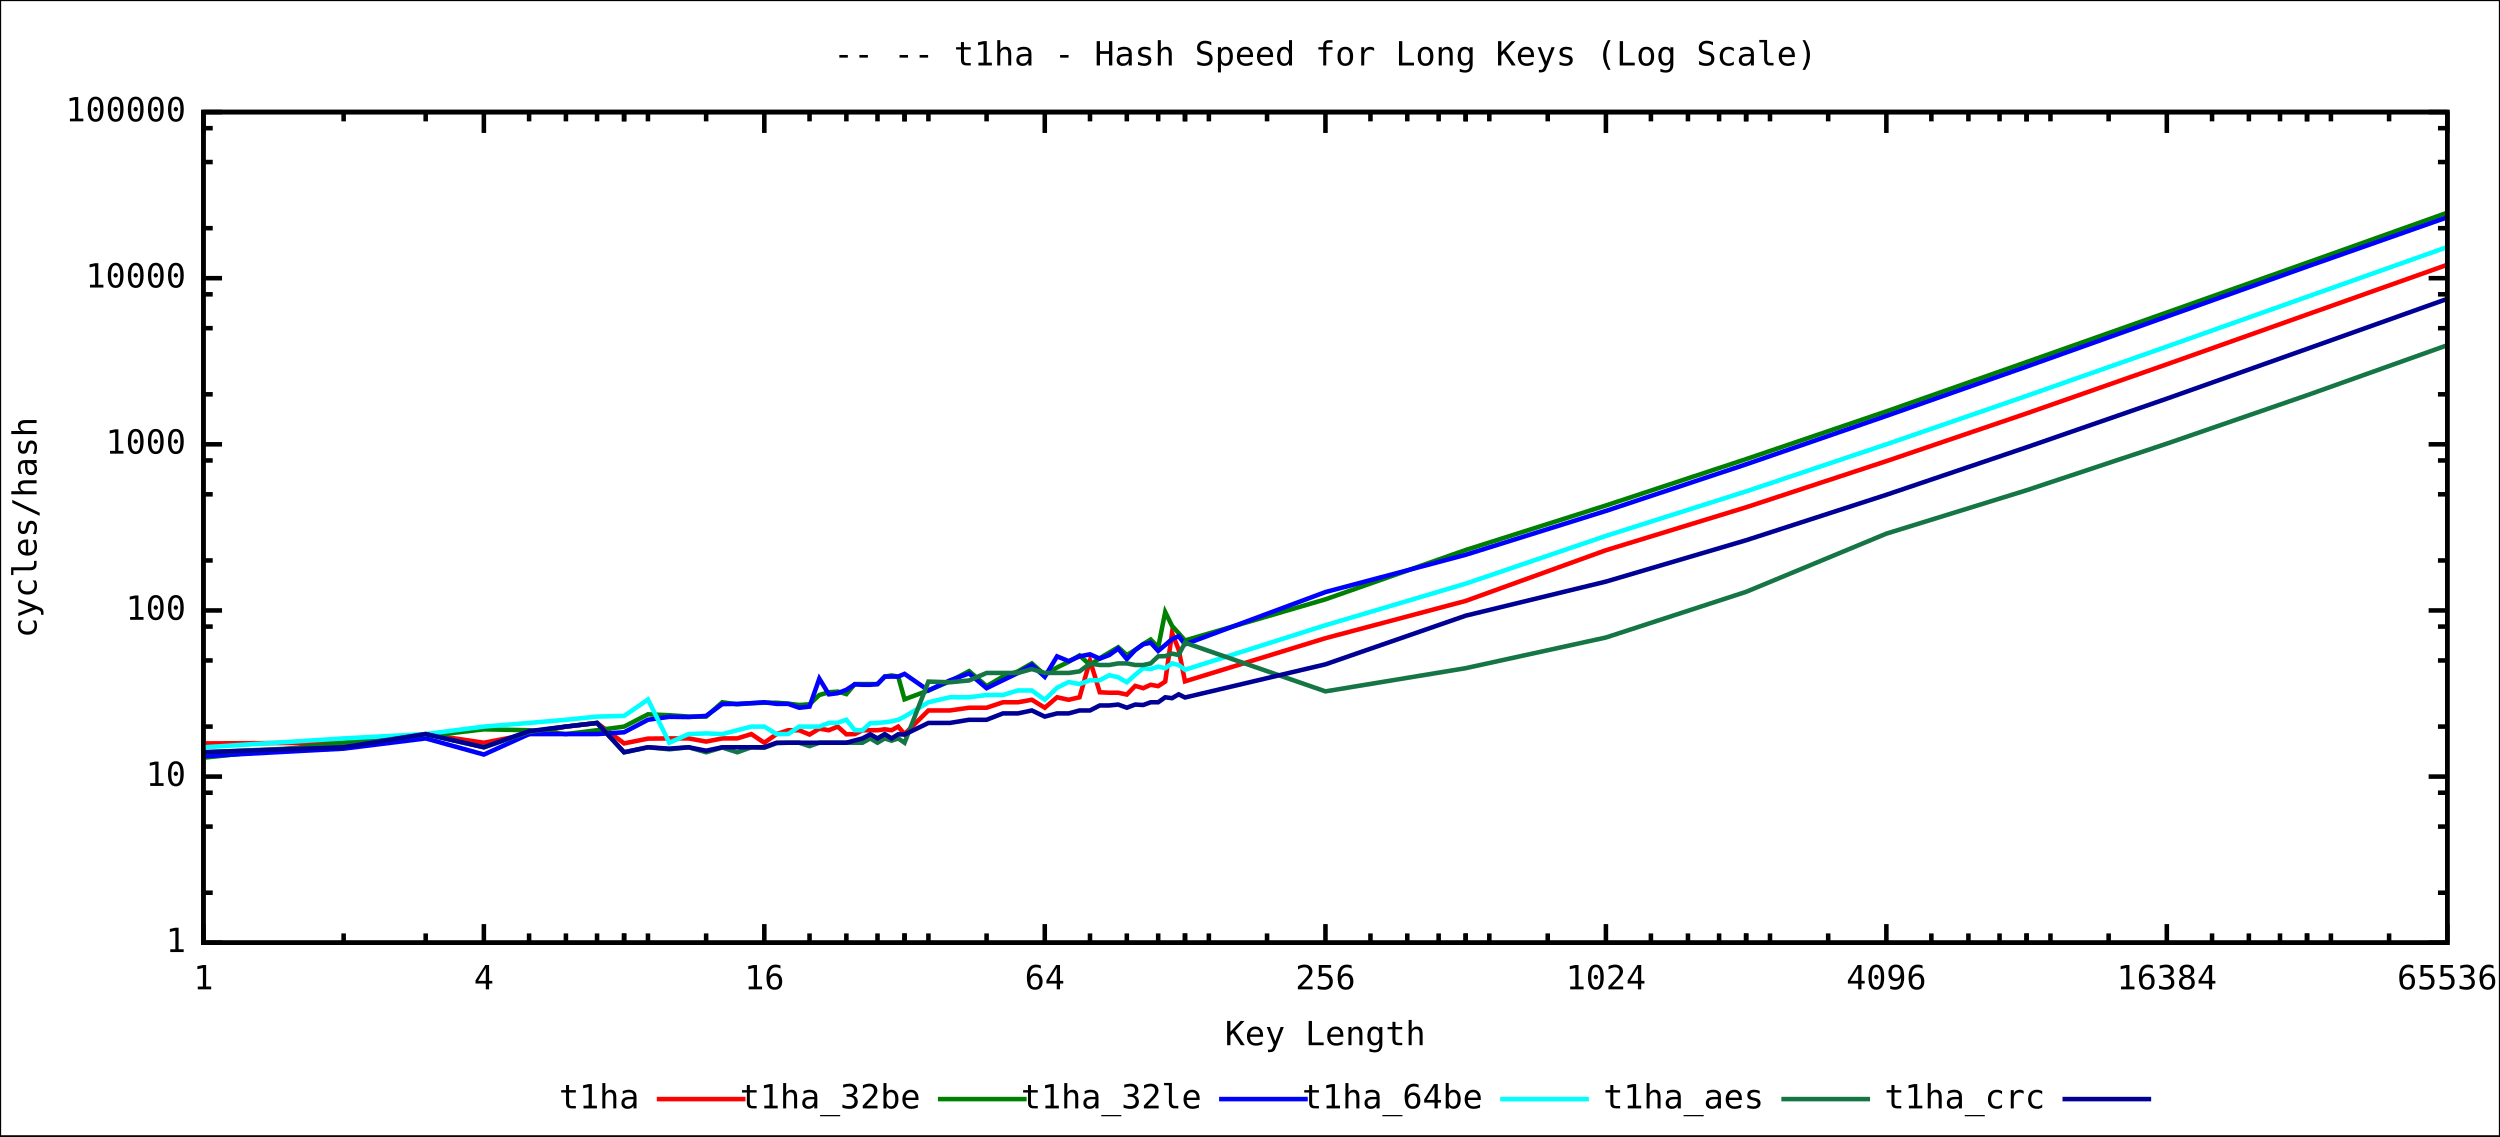
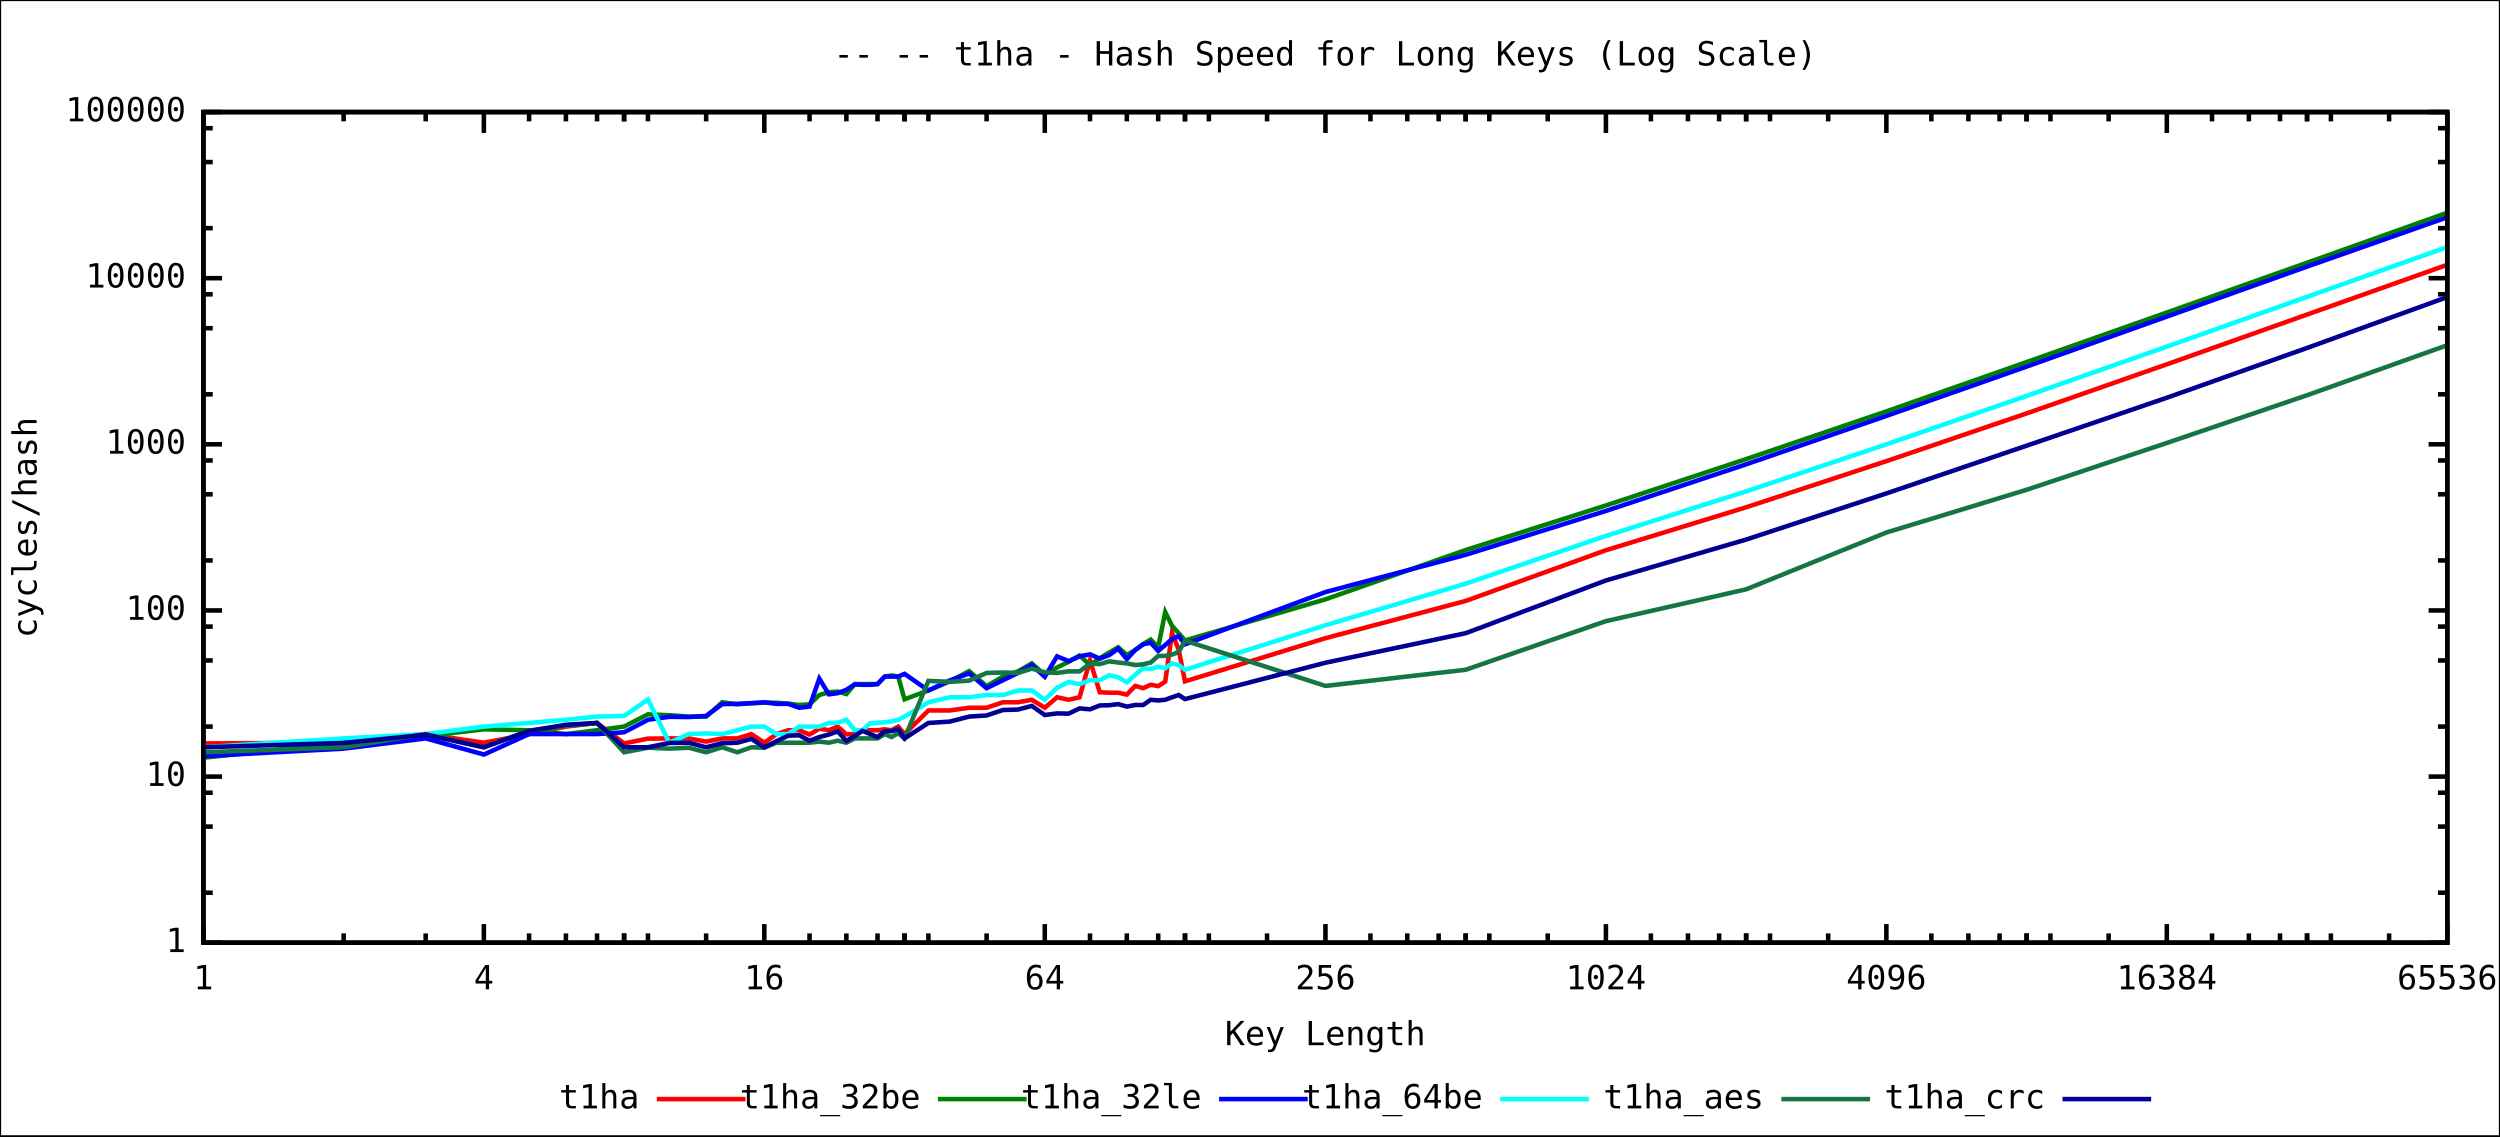
<svg xmlns="http://www.w3.org/2000/svg" xmlns:xlink="http://www.w3.org/1999/xlink" width="1100" height="500" viewBox="0 0 1100 500">
  <rect x="0" y="0" width="1100" height="500" fill="#ffffff" stroke="black" stroke-width="1" />
  <g id="gnuplot_canvas">
    <defs>
      <circle id="gpDot" r="0.5" stroke-width="0.5" />
      <path id="gpPt0" stroke-width="0.244" stroke="currentColor" d="M-1,0 h2 M0,-1 v2" />
      <path id="gpPt1" stroke-width="0.244" stroke="currentColor" d="M-1,-1 L1,1 M1,-1 L-1,1" />
      <path id="gpPt2" stroke-width="0.244" stroke="currentColor" d="M-1,0 L1,0 M0,-1 L0,1 M-1,-1 L1,1 M-1,1 L1,-1" />
      <rect id="gpPt3" stroke-width="0.244" stroke="currentColor" x="-1" y="-1" width="2" height="2" />
      <rect id="gpPt4" stroke-width="0.244" stroke="currentColor" fill="currentColor" x="-1" y="-1" width="2" height="2" />
      <circle id="gpPt5" stroke-width="0.244" stroke="currentColor" cx="0" cy="0" r="1" />
      <use xlink:href="#gpPt5" id="gpPt6" fill="currentColor" stroke="none" />
      <path id="gpPt7" stroke-width="0.244" stroke="currentColor" d="M0,-1.33 L-1.33,0.67 L1.33,0.67 z" />
      <use xlink:href="#gpPt7" id="gpPt8" fill="currentColor" stroke="none" />
      <use xlink:href="#gpPt7" id="gpPt9" stroke="currentColor" transform="rotate(180)" />
      <use xlink:href="#gpPt9" id="gpPt10" fill="currentColor" stroke="none" />
      <use xlink:href="#gpPt3" id="gpPt11" stroke="currentColor" transform="rotate(45)" />
      <use xlink:href="#gpPt11" id="gpPt12" fill="currentColor" stroke="none" />
    </defs>
    <g style="fill:none; color:white; stroke:black; stroke-width:2.00; stroke-linecap:butt; stroke-linejoin:miter">
</g>
    <g style="fill:none; color:black; stroke:currentColor; stroke-width:2.00; stroke-linecap:butt; stroke-linejoin:miter">
      <path stroke="black" d="M89.5,414.8 L97.7,414.8 M1076.8,414.8 L1068.6,414.8  h0.01" />
      <g transform="translate(81.8,418.9)" style="stroke:none; fill:black; font-family:mono; font-size:11.00pt; text-anchor:end">
        <text> 1</text>
      </g>
      <path stroke="black" d="M89.5,392.8 L93.6,392.8 M1076.8,392.8 L1072.7,392.8 M89.5,363.7 L93.6,363.7 M1076.8,363.7 L1072.7,363.7    M89.5,348.8 L93.6,348.8 M1076.8,348.8 L1072.7,348.8 M89.5,341.7 L97.7,341.7 M1076.8,341.7 L1068.6,341.7     h0.01" />
      <g transform="translate(81.8,345.8)" style="stroke:none; fill:black; font-family:mono; font-size:11.00pt; text-anchor:end">
        <text> 10</text>
      </g>
      <path stroke="black" d="M89.5,319.7 L93.6,319.7 M1076.8,319.7 L1072.7,319.7 M89.5,290.6 L93.6,290.6 M1076.8,290.6 L1072.7,290.6    M89.5,275.7 L93.6,275.7 M1076.8,275.7 L1072.7,275.7 M89.5,268.6 L97.7,268.6 M1076.8,268.6 L1068.6,268.6     h0.01" />
      <g transform="translate(81.8,272.7)" style="stroke:none; fill:black; font-family:mono; font-size:11.00pt; text-anchor:end">
        <text> 100</text>
      </g>
      <path stroke="black" d="M89.5,246.6 L93.6,246.6 M1076.8,246.6 L1072.7,246.6 M89.5,217.5 L93.6,217.5 M1076.8,217.5 L1072.7,217.5    M89.5,202.6 L93.6,202.6 M1076.8,202.6 L1072.7,202.6 M89.5,195.5 L97.7,195.5 M1076.8,195.5 L1068.6,195.5     h0.01" />
      <g transform="translate(81.8,199.6)" style="stroke:none; fill:black; font-family:mono; font-size:11.00pt; text-anchor:end">
        <text> 1000</text>
      </g>
      <path stroke="black" d="M89.5,173.5 L93.6,173.5 M1076.8,173.5 L1072.7,173.5 M89.5,144.4 L93.6,144.4 M1076.8,144.4 L1072.7,144.4    M89.5,129.5 L93.6,129.5 M1076.8,129.5 L1072.7,129.5 M89.5,122.4 L97.7,122.4 M1076.8,122.4 L1068.6,122.4     h0.01" />
      <g transform="translate(81.8,126.5)" style="stroke:none; fill:black; font-family:mono; font-size:11.00pt; text-anchor:end">
        <text> 10000</text>
      </g>
      <path stroke="black" d="M89.5,100.4 L93.6,100.4 M1076.8,100.4 L1072.7,100.4 M89.5,71.3 L93.6,71.3 M1076.8,71.3 L1072.7,71.3    M89.5,56.4 L93.6,56.4 M1076.8,56.4 L1072.7,56.4 M89.5,49.3 L97.7,49.3 M1076.8,49.3 L1068.6,49.3     h0.01" />
      <g transform="translate(81.8,53.4)" style="stroke:none; fill:black; font-family:mono; font-size:11.00pt; text-anchor:end">
        <text> 100000</text>
      </g>
      <path stroke="black" d="M89.5,414.8 L89.5,406.6 M89.5,49.3 L89.5,57.5  h0.01" />
      <g transform="translate(89.5,435.3)" style="stroke:none; fill:black; font-family:mono; font-size:11.00pt; text-anchor:middle">
        <text> 1</text>
      </g>
      <path stroke="black" d="M151.2,414.8 L151.2,410.7 M151.2,49.3 L151.2,53.4 M187.3,414.8 L187.3,410.7 M187.3,49.3 L187.3,53.4    M212.9,414.8 L212.9,410.7 M212.9,49.3 L212.9,53.4 M232.8,414.8 L232.8,410.7 M232.8,49.3 L232.8,53.4    M249.0,414.8 L249.0,410.7 M249.0,49.3 L249.0,53.4 M262.7,414.8 L262.7,410.7 M262.7,49.3 L262.7,53.4    M274.6,414.8 L274.6,410.7 M274.6,49.3 L274.6,53.4 M285.1,414.8 L285.1,410.7 M285.1,49.3 L285.1,53.4    M212.9,414.8 L212.9,406.6 M212.9,49.3 L212.9,57.5  h0.01" />
      <g transform="translate(212.9,435.3)" style="stroke:none; fill:black; font-family:mono; font-size:11.00pt; text-anchor:middle">
        <text> 4</text>
      </g>
      <path stroke="black" d="M274.6,414.8 L274.6,410.7 M274.6,49.3 L274.6,53.4 M310.7,414.8 L310.7,410.7 M310.7,49.3 L310.7,53.4    M336.3,414.8 L336.3,410.7 M336.3,49.3 L336.3,53.4 M356.2,414.8 L356.2,410.7 M356.2,49.3 L356.2,53.4    M372.4,414.8 L372.4,410.7 M372.4,49.3 L372.4,53.4 M386.1,414.8 L386.1,410.7 M386.1,49.3 L386.1,53.4    M398.0,414.8 L398.0,410.7 M398.0,49.3 L398.0,53.4 M408.5,414.8 L408.5,410.7 M408.5,49.3 L408.5,53.4    M336.3,414.8 L336.3,406.6 M336.3,49.3 L336.3,57.5  h0.01" />
      <g transform="translate(336.3,435.3)" style="stroke:none; fill:black; font-family:mono; font-size:11.00pt; text-anchor:middle">
        <text> 16</text>
      </g>
      <path stroke="black" d="M398.0,414.8 L398.0,410.7 M398.0,49.3 L398.0,53.4 M434.1,414.8 L434.1,410.7 M434.1,49.3 L434.1,53.4    M459.7,414.8 L459.7,410.7 M459.7,49.3 L459.7,53.4 M479.6,414.8 L479.6,410.7 M479.6,49.3 L479.6,53.4    M495.8,414.8 L495.8,410.7 M495.8,49.3 L495.8,53.4 M509.6,414.8 L509.6,410.7 M509.6,49.3 L509.6,53.4    M521.4,414.8 L521.4,410.7 M521.4,49.3 L521.4,53.4 M531.9,414.8 L531.9,410.7 M531.9,49.3 L531.9,53.4    M459.7,414.8 L459.7,406.6 M459.7,49.3 L459.7,57.5  h0.01" />
      <g transform="translate(459.7,435.3)" style="stroke:none; fill:black; font-family:mono; font-size:11.00pt; text-anchor:middle">
        <text> 64</text>
      </g>
      <path stroke="black" d="M521.4,414.8 L521.4,410.7 M521.4,49.3 L521.4,53.4 M557.5,414.8 L557.5,410.7 M557.5,49.3 L557.5,53.4    M583.2,414.8 L583.2,410.7 M583.2,49.3 L583.2,53.4 M603.0,414.8 L603.0,410.7 M603.0,49.3 L603.0,53.4    M619.2,414.8 L619.2,410.7 M619.2,49.3 L619.2,53.4 M633.0,414.8 L633.0,410.7 M633.0,49.3 L633.0,53.4    M644.9,414.8 L644.9,410.7 M644.9,49.3 L644.9,53.4 M655.3,414.8 L655.3,410.7 M655.3,49.3 L655.3,53.4    M583.2,414.8 L583.2,406.6 M583.2,49.3 L583.2,57.5  h0.01" />
      <g transform="translate(583.2,435.3)" style="stroke:none; fill:black; font-family:mono; font-size:11.00pt; text-anchor:middle">
        <text> 256</text>
      </g>
      <path stroke="black" d="M644.9,414.8 L644.9,410.7 M644.9,49.3 L644.9,53.4 M681.0,414.8 L681.0,410.7 M681.0,49.3 L681.0,53.4    M706.6,414.8 L706.6,410.7 M706.6,49.3 L706.6,53.4 M726.4,414.8 L726.4,410.7 M726.4,49.3 L726.4,53.4    M742.7,414.8 L742.7,410.7 M742.7,49.3 L742.7,53.4 M756.4,414.8 L756.4,410.7 M756.4,49.3 L756.4,53.4    M768.3,414.8 L768.3,410.7 M768.3,49.3 L768.3,53.4 M778.8,414.8 L778.8,410.7 M778.8,49.3 L778.8,53.4    M706.6,414.8 L706.6,406.6 M706.6,49.3 L706.6,57.5  h0.01" />
      <g transform="translate(706.6,435.3)" style="stroke:none; fill:black; font-family:mono; font-size:11.00pt; text-anchor:middle">
        <text> 1024</text>
      </g>
      <path stroke="black" d="M768.3,414.8 L768.3,410.7 M768.3,49.3 L768.3,53.4 M804.4,414.8 L804.4,410.7 M804.4,49.3 L804.4,53.4    M830.0,414.8 L830.0,410.7 M830.0,49.3 L830.0,53.4 M849.8,414.8 L849.8,410.7 M849.8,49.3 L849.8,53.4    M866.1,414.8 L866.1,410.7 M866.1,49.3 L866.1,53.4 M879.8,414.8 L879.8,410.7 M879.8,49.3 L879.8,53.4    M891.7,414.8 L891.7,410.7 M891.7,49.3 L891.7,53.4 M902.2,414.8 L902.2,410.7 M902.2,49.3 L902.2,53.4    M830.0,414.8 L830.0,406.6 M830.0,49.3 L830.0,57.5  h0.01" />
      <g transform="translate(830.0,435.3)" style="stroke:none; fill:black; font-family:mono; font-size:11.00pt; text-anchor:middle">
        <text> 4096</text>
      </g>
      <path stroke="black" d="M891.7,414.8 L891.7,410.7 M891.7,49.3 L891.7,53.4 M927.8,414.8 L927.8,410.7 M927.8,49.3 L927.8,53.4    M953.4,414.8 L953.4,410.7 M953.4,49.3 L953.4,53.4 M973.3,414.8 L973.3,410.7 M973.3,49.3 L973.3,53.4    M989.5,414.8 L989.5,410.7 M989.5,49.3 L989.5,53.4 M1003.2,414.8 L1003.2,410.7 M1003.2,49.3 L1003.2,53.4    M1015.1,414.8 L1015.1,410.7 M1015.1,49.3 L1015.1,53.4 M1025.6,414.8 L1025.6,410.7 M1025.6,49.3 L1025.6,53.4    M953.4,414.8 L953.4,406.6 M953.4,49.3 L953.4,57.5  h0.01" />
      <g transform="translate(953.4,435.3)" style="stroke:none; fill:black; font-family:mono; font-size:11.00pt; text-anchor:middle">
        <text> 16384</text>
      </g>
      <path stroke="black" d="M1015.1,414.8 L1015.1,410.7 M1015.1,49.3 L1015.1,53.4 M1051.2,414.8 L1051.2,410.7 M1051.2,49.3 L1051.2,53.4    M1076.8,414.8 L1076.8,410.7 M1076.8,49.3 L1076.8,53.4 M1076.8,414.8 L1076.8,406.6 M1076.8,49.3 L1076.8,57.5     h0.01" />
      <g transform="translate(1076.8,435.3)" style="stroke:none; fill:black; font-family:mono; font-size:11.00pt; text-anchor:middle">
        <text> 65536</text>
      </g>
      <path stroke="black" d="M89.5,49.3 L89.5,414.8 L1076.8,414.8 L1076.8,49.3 L89.5,49.3 Z  h0.01" />
      <g transform="translate(16.1,232.1) rotate(270)" style="stroke:none; fill:black; font-family:mono; font-size:11.00pt; text-anchor:middle">
        <text>cycles/hash</text>
      </g>
      <g transform="translate(583.1,459.9)" style="stroke:none; fill:black; font-family:mono; font-size:11.00pt; text-anchor:middle">
        <text>Key Length</text>
      </g>
      <g transform="translate(583.1,28.8)" style="stroke:none; fill:black; font-family:mono; font-size:11.00pt; text-anchor:middle">
        <text>
          <a href="t1ha.short.svg">--</a>
          <a href="t1ha.medium.svg">--</a> t1ha - Hash Speed for Long Keys (Log Scale)</text>
      </g>
    </g>
    <g id="t1ha">
      <g style="fill:none; color:red; stroke:currentColor; stroke-width:2.00; stroke-linecap:butt; stroke-linejoin:miter">
        <g visibility="visible">
          <g transform="translate(281.3,487.7)" style="stroke:none; fill:black; font-family:mono; font-size:11.00pt; text-anchor:end">
            <text>t1ha</text>
          </g>
          <path d="M289.0,483.6 L328.0,483.6  h0.01" />
        </g>
        <path d="M89.5,327.1 L151.2,326.8 L187.3,323.0 L212.9,326.8 L232.8,323.0 L249.0,319.7 L262.7,318.1 L274.6,327.1    L285.1,325.0 L294.5,324.9 L303.0,324.9 L310.7,326.3 L317.8,324.9 L324.4,324.9 L330.6,323.0 L336.3,326.8    L341.7,323.0 L346.8,321.3 L351.6,321.3 L356.2,323.2 L360.5,320.6 L364.7,321.3 L368.6,319.7 L372.4,323.1    L376.1,323.0 L379.5,321.3 L382.9,321.3 L386.1,321.3 L389.3,320.9 L392.3,321.3 L395.2,319.7 L398.0,323.0    L408.5,312.6 L417.9,312.6 L426.4,311.4 L434.1,311.4 L441.3,309.0 L447.9,309.0 L454.0,307.9 L459.7,311.4    L465.1,306.8 L470.2,307.9 L475.0,306.8 L479.6,290.6 L483.9,304.6 L488.1,304.8 L492.0,304.8 L495.8,305.6    L499.5,301.8 L503.0,302.8 L506.3,301.3 L509.6,301.9 L512.7,299.9 L515.7,278.5 L518.6,285.8 L521.4,299.8    L583.2,280.8 L644.9,264.4 L706.6,242.1 L768.3,223.2 L830.0,202.9 L891.7,181.9 L953.4,160.3 L1015.1,138.4    L1076.8,116.5  h0.01" />
      </g>
    </g>
    <g id="t1ha_32be">
      <g style="fill:none; color:green; stroke:currentColor; stroke-width:2.00; stroke-linecap:butt; stroke-linejoin:miter">
        <g visibility="visible">
          <g transform="translate(405.0,487.7)" style="stroke:none; fill:black; font-family:mono; font-size:11.00pt; text-anchor:end">
            <text>t1ha_32be</text>
          </g>
          <path d="M412.7,483.6 L451.7,483.6  h0.01" />
        </g>
        <path d="M89.5,333.4 L151.2,326.8 L187.3,323.9 L212.9,320.9 L232.8,321.3 L249.0,323.0 L262.7,321.3 L274.6,319.7    L285.1,314.3 L294.5,314.7 L303.0,315.3 L310.7,315.3 L317.8,309.0 L324.4,309.9 L330.6,309.4 L336.3,309.2    L341.7,309.2 L346.8,309.6 L351.6,310.2 L356.2,309.9 L360.5,305.8 L364.7,304.6 L368.6,304.3 L372.4,305.4    L376.1,301.0 L379.5,301.0 L382.9,301.0 L386.1,301.0 L389.3,297.7 L392.3,297.2 L395.2,297.7 L398.0,307.7    L408.5,303.8 L417.9,299.8 L426.4,295.3 L434.1,301.9 L441.3,297.7 L447.9,295.4 L454.0,291.9 L459.7,296.9    L465.1,293.7 L470.2,291.2 L475.0,288.4 L479.6,292.6 L483.9,289.6 L488.1,287.1 L492.0,284.8 L495.8,288.2    L499.5,286.0 L503.0,283.4 L506.3,281.4 L509.6,284.8 L512.7,269.3 L515.7,275.4 L518.6,278.6 L521.4,281.8    L583.2,263.7 L644.9,242.0 L706.6,222.4 L768.3,202.0 L830.0,181.0 L891.7,159.3 L953.4,137.5 L1015.1,115.6    L1076.8,93.6  h0.01" />
      </g>
    </g>
    <g id="t1ha_32le">
      <g style="fill:none; color:blue; stroke:currentColor; stroke-width:2.00; stroke-linecap:butt; stroke-linejoin:miter">
        <g visibility="visible">
          <g transform="translate(528.7,487.7)" style="stroke:none; fill:black; font-family:mono; font-size:11.00pt; text-anchor:end">
            <text>t1ha_32le</text>
          </g>
          <path d="M536.4,483.6 L575.4,483.6  h0.01" />
        </g>
        <path d="M89.5,332.7 L151.2,329.4 L187.3,324.9 L212.9,332.0 L232.8,323.0 L249.0,323.0 L262.7,323.0 L274.6,322.2    L285.1,316.7 L294.5,315.4 L303.0,315.5 L310.7,315.0 L317.8,309.8 L324.4,309.7 L330.6,309.4 L336.3,309.0    L341.7,309.7 L346.8,309.7 L351.6,311.4 L356.2,310.9 L360.5,298.6 L364.7,305.5 L368.6,305.0 L372.4,303.5    L376.1,301.1 L379.5,301.3 L382.9,301.3 L386.1,301.0 L389.3,297.7 L392.3,297.7 L395.2,297.7 L398.0,296.5    L408.5,303.8 L417.9,299.4 L426.4,296.3 L434.1,302.8 L441.3,299.3 L447.9,296.1 L454.0,292.6 L459.7,297.8    L465.1,288.8 L470.2,290.9 L475.0,288.8 L479.6,287.9 L483.9,289.8 L488.1,288.2 L492.0,285.4 L495.8,290.0    L499.5,286.0 L503.0,283.5 L506.3,282.8 L509.6,286.4 L512.7,283.8 L515.7,281.2 L518.6,279.9 L521.4,283.5    L583.2,260.5 L644.9,244.1 L706.6,224.8 L768.3,204.3 L830.0,183.0 L891.7,161.3 L953.4,139.3 L1015.1,117.3    L1076.8,95.6  h0.01" />
      </g>
    </g>
    <g id="t1ha_64be">
      <g style="fill:none; color:cyan; stroke:currentColor; stroke-width:2.00; stroke-linecap:butt; stroke-linejoin:miter">
        <g visibility="visible">
          <g transform="translate(652.4,487.7)" style="stroke:none; fill:black; font-family:mono; font-size:11.00pt; text-anchor:end">
            <text>t1ha_64be</text>
          </g>
          <path d="M660.1,483.6 L699.1,483.6  h0.01" />
        </g>
        <path d="M89.5,328.8 L151.2,324.9 L187.3,323.0 L212.9,319.7 L232.8,318.1 L249.0,316.7 L262.7,315.3 L274.6,315.0    L285.1,307.8 L294.5,326.8 L303.0,323.0 L310.7,322.7 L317.8,323.0 L324.4,321.3 L330.6,319.7 L336.3,319.7    L341.7,323.0 L346.8,323.0 L351.6,319.7 L356.2,319.7 L360.5,319.7 L364.7,318.1 L368.6,318.0 L372.4,316.7    L376.1,321.3 L379.5,321.3 L382.9,318.2 L386.1,318.1 L389.3,317.8 L392.3,317.4 L395.2,316.7 L398.0,315.3    L408.5,309.0 L417.9,306.8 L426.4,306.8 L434.1,305.8 L441.3,305.8 L447.9,303.8 L454.0,303.8 L459.7,307.9    L465.1,302.6 L470.2,300.1 L475.0,301.0 L479.6,299.3 L483.9,299.3 L488.1,297.1 L492.0,298.0 L495.8,300.2    L499.5,296.9 L503.0,294.0 L506.3,294.4 L509.6,293.3 L512.7,294.0 L515.7,291.9 L518.6,292.6 L521.4,294.7    L583.2,275.1 L644.9,256.8 L706.6,235.8 L768.3,216.2 L830.0,195.5 L891.7,174.2 L953.4,152.5 L1015.1,130.6    L1076.8,108.7  h0.01" />
      </g>
    </g>
    <g id="t1ha_aes">
      <g style="fill:none; color:#157545; stroke:currentColor; stroke-width:2.00; stroke-linecap:butt; stroke-linejoin:miter">
        <g visibility="visible">
          <g transform="translate(776.1,487.7)" style="stroke:none; fill:black; font-family:mono; font-size:11.00pt; text-anchor:end">
            <text>t1ha_aes</text>
          </g>
          <path d="M783.8,483.6 L822.8,483.6  h0.01" />
        </g>
-         <path d="M89.5,331.0 L151.2,328.4 L187.3,323.0 L212.9,328.8 L232.8,322.0 L249.0,319.7 L262.7,318.1 L274.6,331.0    L285.1,328.8 L294.5,329.7 L303.0,328.8 L310.7,331.0 L317.8,328.9 L324.4,331.0 L330.6,328.8 L336.3,329.0    L341.7,327.0 L346.8,326.8 L351.6,326.8 L356.2,328.3 L360.5,326.8 L364.7,326.8 L368.6,326.8 L372.4,326.8    L376.1,326.8 L379.5,326.8 L382.9,324.9 L386.1,326.8 L389.3,324.9 L392.3,325.9 L395.2,324.9 L398.0,326.8    L408.5,299.9 L417.9,300.2 L426.4,299.4 L434.1,296.1 L441.3,296.1 L447.9,296.1 L454.0,294.4 L459.7,296.1    L465.1,296.1 L470.2,296.1 L475.0,295.4 L479.6,292.0 L483.9,292.6 L488.1,292.6 L492.0,291.9 L495.8,291.9    L499.5,292.6 L503.0,292.6 L506.3,291.9 L509.6,288.8 L512.7,288.7 L515.7,287.6 L518.6,288.2 L521.4,282.8    L583.2,304.2 L644.9,294.0 L706.6,280.5 L768.3,260.4 L830.0,234.8 L891.7,215.7 L953.4,195.2 L1015.1,173.9    L1076.8,151.9  h0.01" />
+         <path d="M89.5,331.0 L151.2,328.8 L187.3,323.0 L212.9,328.8 L232.8,321.5 L249.0,319.4 L262.7,318.1 L274.6,331.0    L285.1,329.0 L294.5,329.4 L303.0,329.0 L310.7,331.0 L317.8,328.8 L324.4,331.0 L330.6,328.8 L336.3,329.0    L341.7,326.8 L346.8,326.8 L351.6,326.8 L356.2,326.8 L360.5,326.3 L364.7,326.8 L368.6,325.9 L372.4,326.8    L376.1,324.9 L379.5,324.9 L382.9,324.9 L386.1,324.9 L389.3,323.0 L392.3,324.3 L395.2,322.6 L398.0,324.9    L408.5,299.6 L417.9,300.0 L426.4,299.5 L434.1,296.1 L441.3,295.9 L447.9,296.1 L454.0,294.2 L459.7,295.8    L465.1,296.1 L470.2,295.4 L475.0,295.4 L479.6,292.0 L483.9,292.2 L488.1,291.0 L492.0,291.5 L495.8,291.9    L499.5,292.6 L503.0,292.3 L506.3,291.5 L509.6,288.6 L512.7,288.6 L515.7,288.0 L518.6,286.9 L521.4,281.9    L583.2,301.8 L644.9,294.7 L706.6,273.3 L768.3,259.3 L830.0,234.3 L891.7,215.5 L953.4,194.9 L1015.1,173.9    L1076.8,151.9  h0.01" />
      </g>
    </g>
    <g id="t1ha_crc">
      <g style="fill:none; color:#000094; stroke:currentColor; stroke-width:2.00; stroke-linecap:butt; stroke-linejoin:miter">
        <g visibility="visible">
          <g transform="translate(899.8,487.7)" style="stroke:none; fill:black; font-family:mono; font-size:11.00pt; text-anchor:end">
            <text>t1ha_crc</text>
          </g>
          <path d="M907.5,483.6 L946.5,483.6  h0.01" />
        </g>
-         <path d="M89.5,331.0 L151.2,328.8 L187.3,323.0 L212.9,328.8 L232.8,321.7 L249.0,319.7 L262.7,318.1 L274.6,331.0    L285.1,328.8 L294.5,329.4 L303.0,328.8 L310.7,330.3 L317.8,328.8 L324.4,328.8 L330.6,328.8 L336.3,328.8    L341.7,326.8 L346.8,326.8 L351.6,326.8 L356.2,326.8 L360.5,326.8 L364.7,326.8 L368.6,326.8 L372.4,326.8    L376.1,325.8 L379.5,324.9 L382.9,323.1 L386.1,324.9 L389.3,323.0 L392.3,324.9 L395.2,323.1 L398.0,323.2    L408.5,318.1 L417.9,318.1 L426.4,316.7 L434.1,316.7 L441.3,313.9 L447.9,313.9 L454.0,312.6 L459.7,315.3    L465.1,313.9 L470.2,313.9 L475.0,312.6 L479.6,312.6 L483.9,310.4 L488.1,310.4 L492.0,310.0 L495.8,311.4    L499.5,310.0 L503.0,310.2 L506.3,309.0 L509.6,309.0 L512.7,306.8 L515.7,307.2 L518.6,305.5 L521.4,306.9    L583.2,292.3 L644.9,270.9 L706.6,255.9 L768.3,237.7 L830.0,217.7 L891.7,196.8 L953.4,175.4 L1015.1,153.5    L1076.8,131.5  h0.01" />
+         <path d="M89.5,328.8 L151.2,326.9 L187.3,323.3 L212.9,328.8 L232.8,321.6 L249.0,318.9 L262.7,318.1 L274.6,328.8    L285.1,328.8 L294.5,326.9 L303.0,326.8 L310.7,328.8 L317.8,327.0 L324.4,326.8 L330.6,325.1 L336.3,328.8    L341.7,326.1 L346.8,323.7 L351.6,323.5 L356.2,325.9 L360.5,324.3 L364.7,323.2 L368.6,321.8 L372.4,326.0    L376.1,323.8 L379.5,321.6 L382.9,323.0 L386.1,324.3 L389.3,321.7 L392.3,321.7 L395.2,320.8 L398.0,324.9    L408.5,318.1 L417.9,317.5 L426.4,315.3 L434.1,314.8 L441.3,312.4 L447.9,312.2 L454.0,310.6 L459.7,314.6    L465.1,313.9 L470.2,314.0 L475.0,311.7 L479.6,312.1 L483.9,310.4 L488.1,310.3 L492.0,309.8 L495.8,310.9    L499.5,310.2 L503.0,310.2 L506.3,307.9 L509.6,308.2 L512.7,307.9 L515.7,306.8 L518.6,305.8 L521.4,307.6    L583.2,291.6 L644.9,278.6 L706.6,255.4 L768.3,237.4 L830.0,217.1 L891.7,196.1 L953.4,175.0 L1015.1,153.1    L1076.8,130.7  h0.01" />
      </g>
    </g>
    <g style="fill:none; color:black; stroke:currentColor; stroke-width:2.00; stroke-linecap:butt; stroke-linejoin:miter">
      <path stroke="black" d="M89.5,49.3 L89.5,414.8 L1076.8,414.8 L1076.8,49.3 L89.5,49.3 Z  h0.01" />
    </g>
  </g>
  <text id="coord_text" text-anchor="start" pointer-events="none" font-size="12" font-family="Arial" visibility="hidden"> </text>
</svg>
